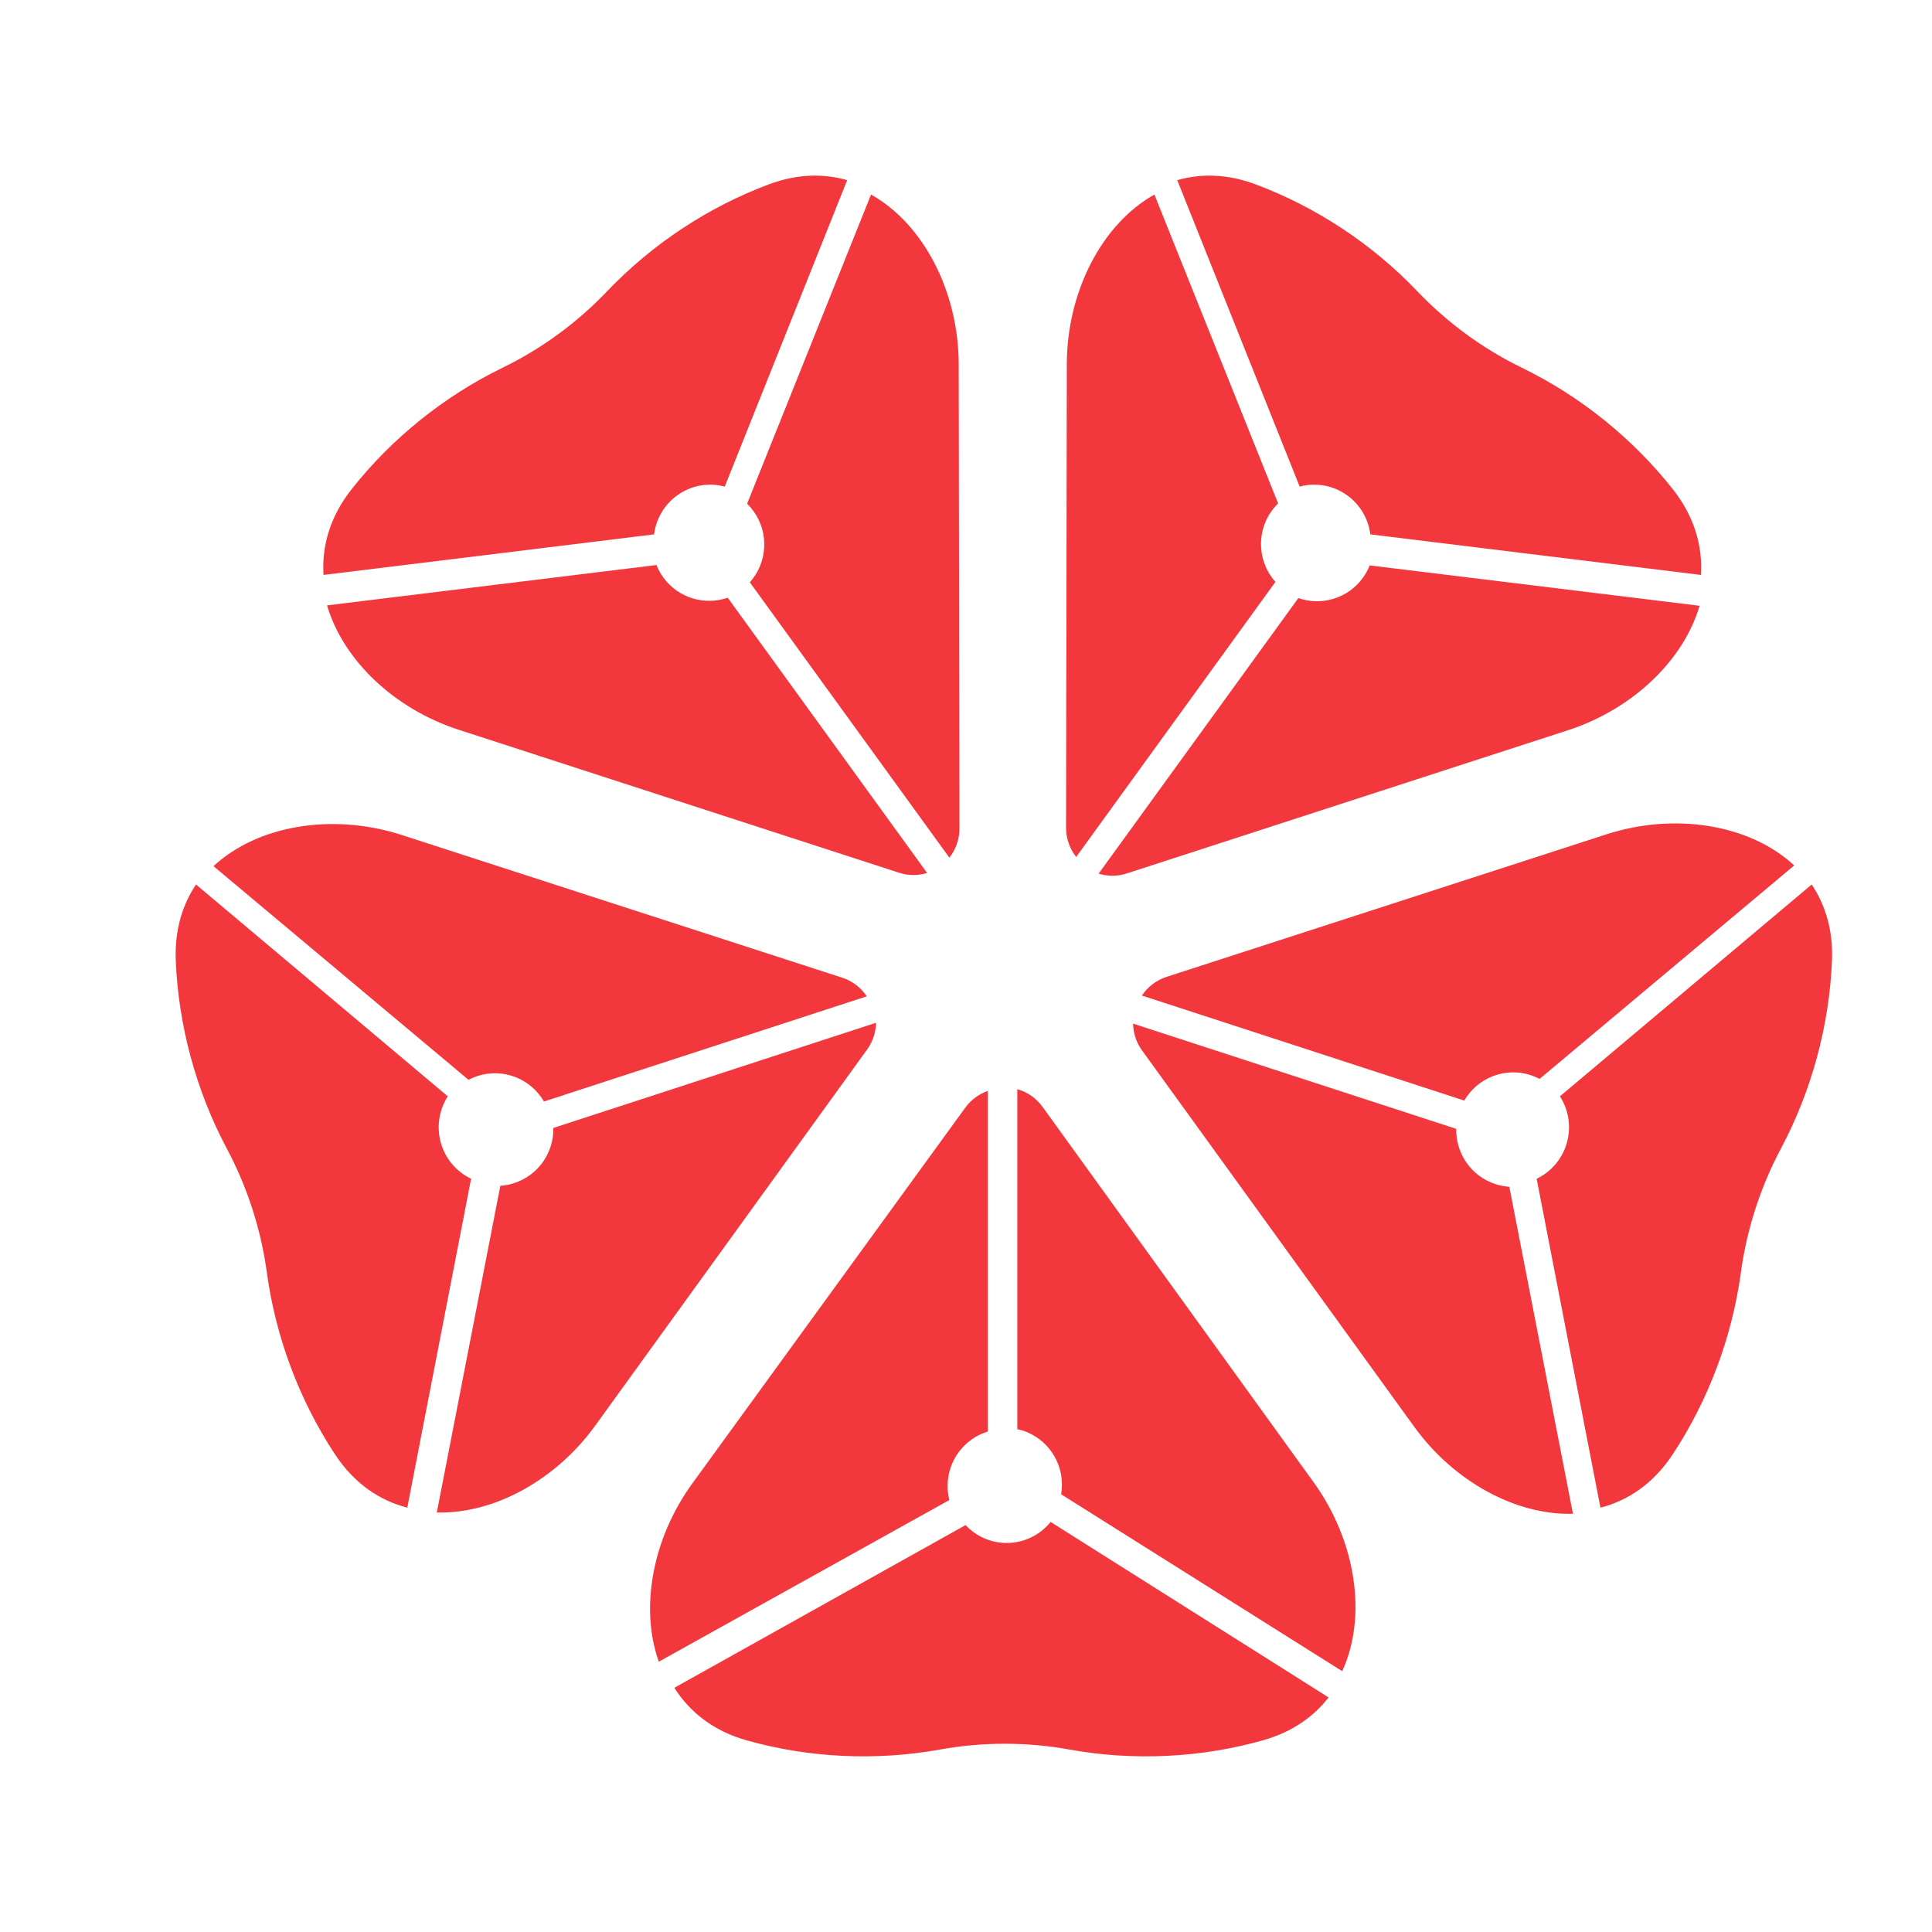
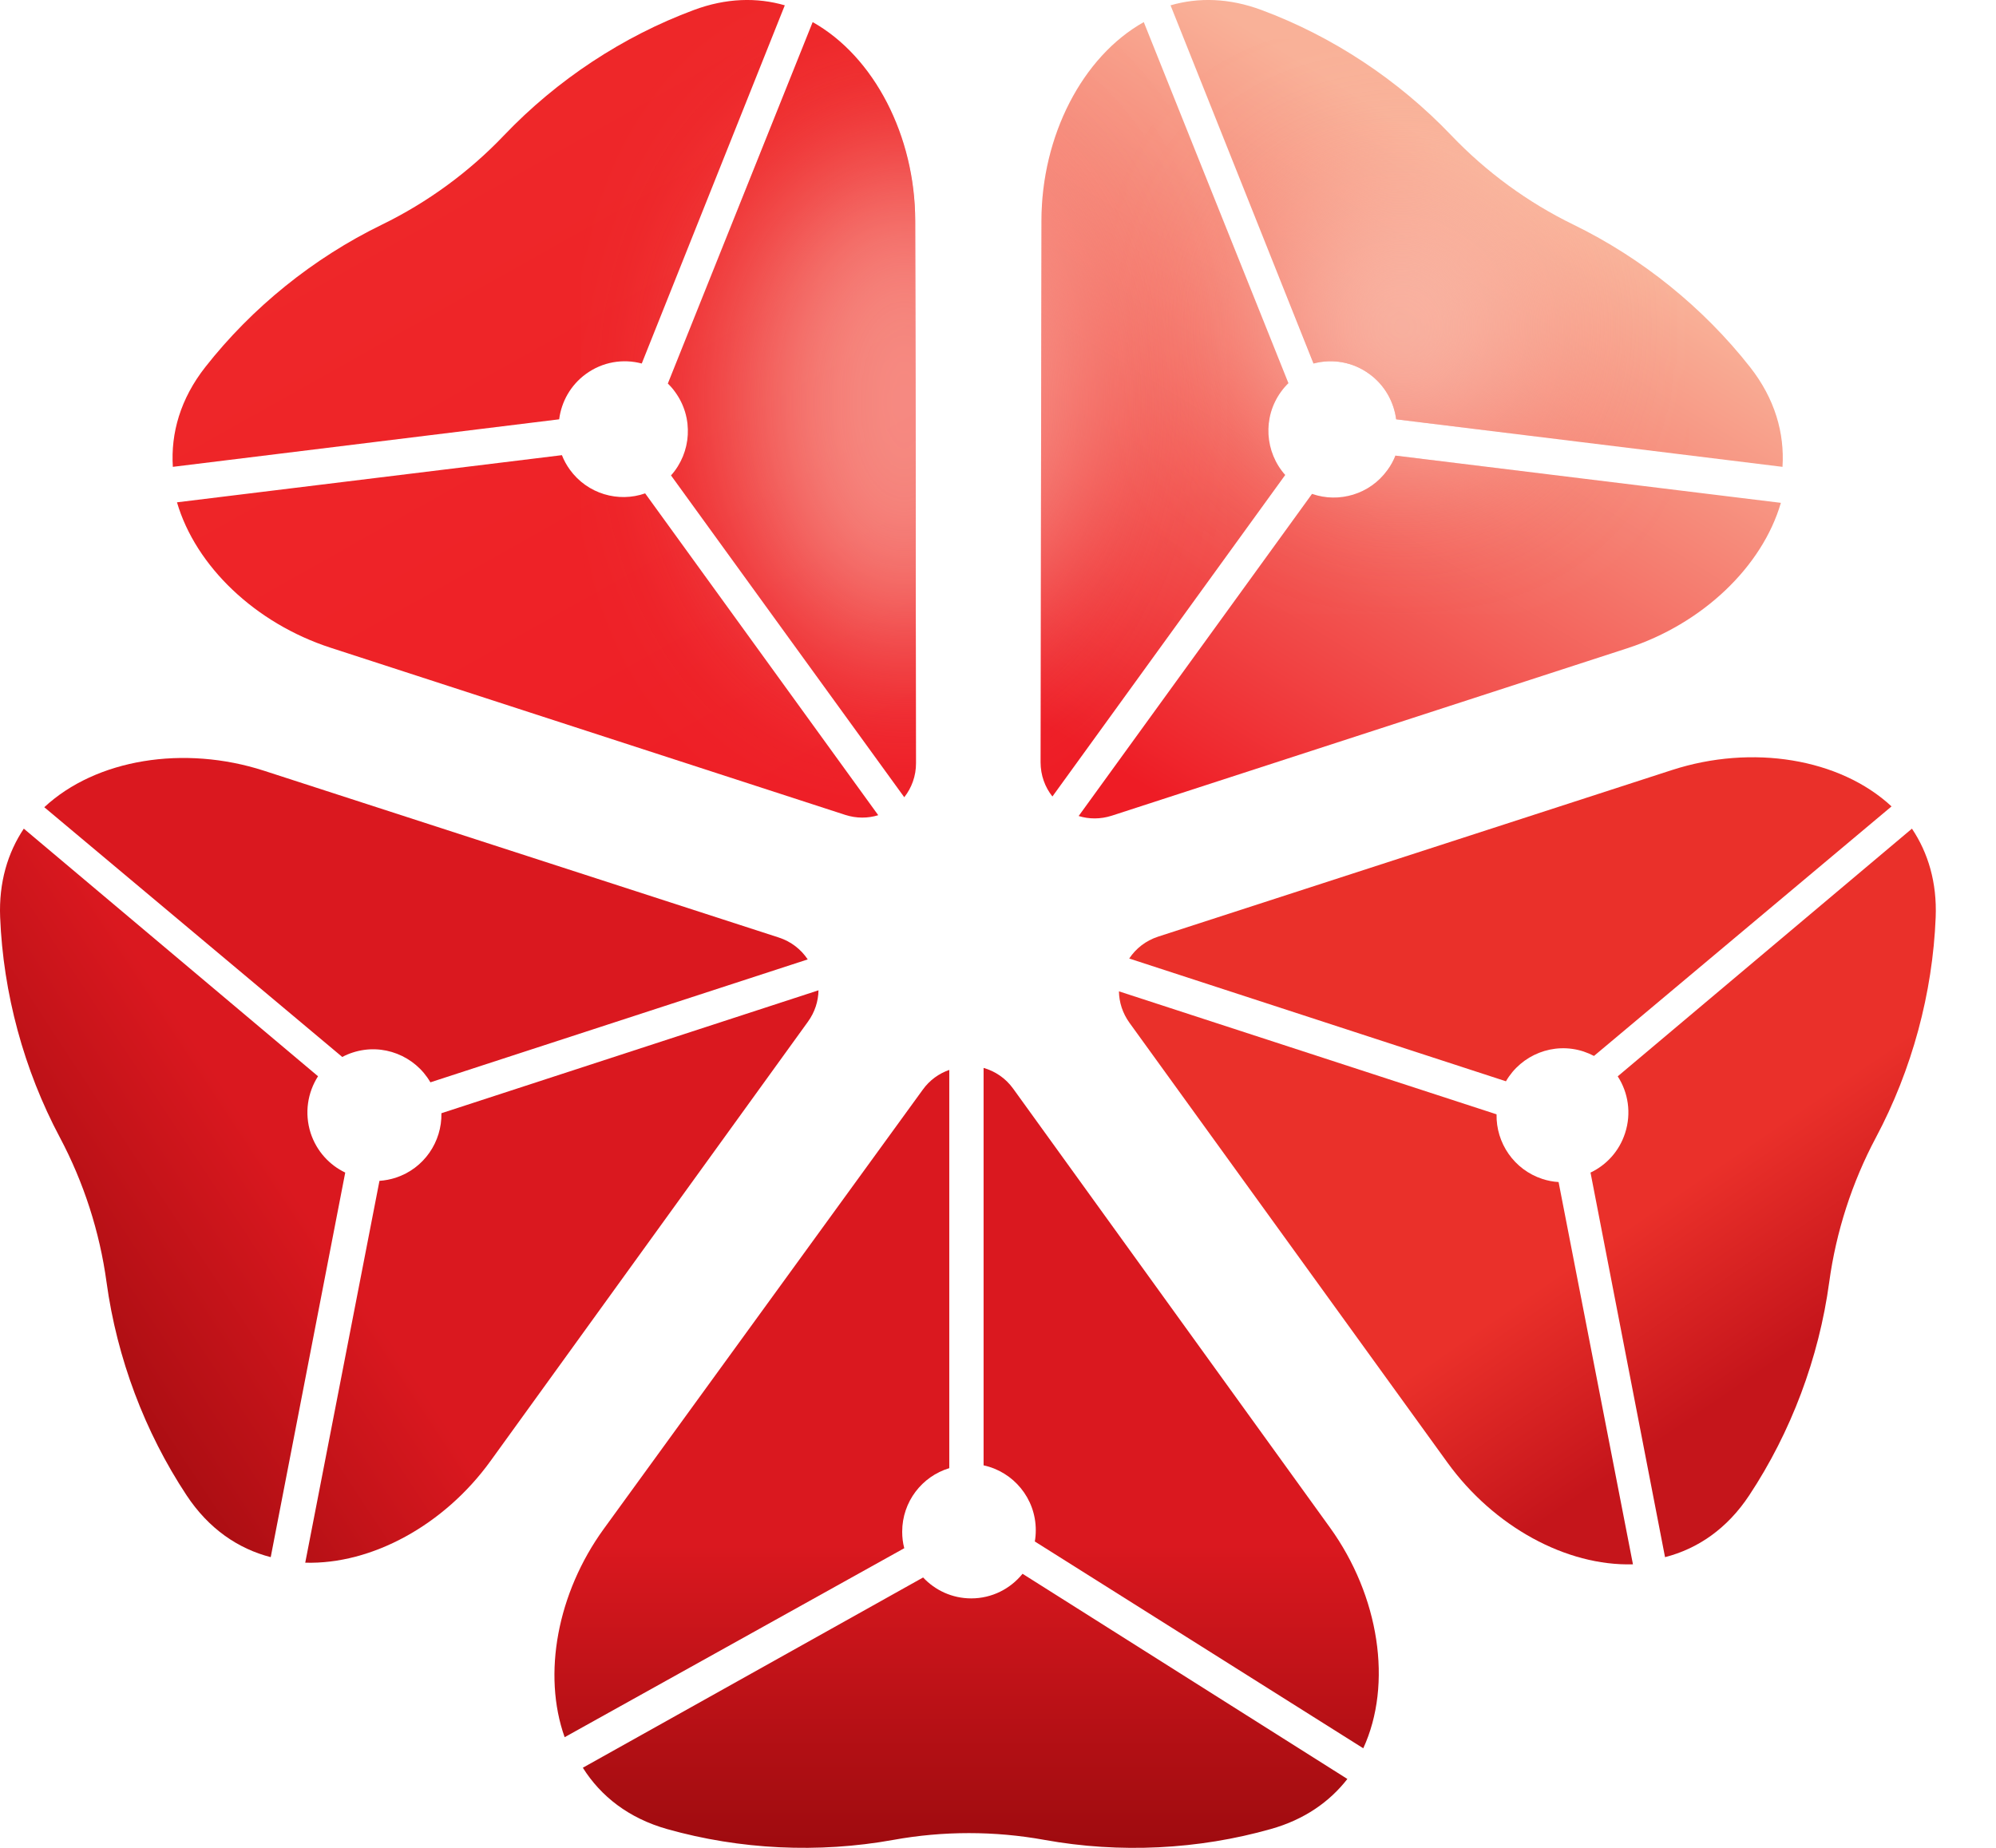
- <svg xmlns="http://www.w3.org/2000/svg" width="40" height="40" viewBox="-4 -4 44 44" fill="none">
-   <path d="M20.185 29.811C20.185 29.191 19.749 28.672 19.168 28.547L19.168 20.805C19.39 20.868 19.595 21.003 19.745 21.21L25.918 29.759C26.88 31.092 27.144 32.809 26.568 34.06L20.166 30.031C20.179 29.96 20.185 29.886 20.185 29.811Z" fill="#F2383D" />
-   <path d="M30.861 20.486C30.273 20.294 29.646 20.549 29.348 21.065L22.006 18.673C22.134 18.48 22.326 18.326 22.569 18.247L32.583 15.002C34.144 14.496 35.854 14.774 36.862 15.71L31.064 20.571C31 20.538 30.932 20.509 30.861 20.486Z" fill="#F2383D" />
-   <path d="M24.964 7.631C24.601 8.133 24.65 8.809 25.047 9.253L20.509 15.517C20.366 15.335 20.279 15.105 20.279 14.849L20.296 4.294C20.299 2.649 21.091 1.103 22.291 0.431L25.108 7.464C25.057 7.515 25.008 7.571 24.964 7.631Z" fill="#F2383D" />
-   <path d="M3.449 9.787C3.814 11.034 4.979 12.143 6.441 12.618L16.472 15.875C16.692 15.947 16.914 15.943 17.115 15.882L12.573 9.612C12.05 9.795 11.449 9.623 11.106 9.151C11.041 9.061 10.99 8.966 10.951 8.868L3.449 9.787Z" fill="#F2383D" />
-   <path d="M5.948 30.445C7.244 30.482 8.656 29.713 9.557 28.466L15.746 19.905C15.882 19.716 15.947 19.503 15.951 19.293L8.602 21.688C8.614 22.243 8.265 22.764 7.711 22.944C7.606 22.979 7.5 22.999 7.395 23.005L5.948 30.445Z" fill="#F2383D" />
-   <path d="M11.004 33.844C10.567 32.619 10.861 31.033 11.766 29.786L17.982 21.229C18.118 21.041 18.3 20.913 18.499 20.844L18.499 28.602C17.968 28.762 17.581 29.256 17.581 29.841C17.581 29.952 17.595 30.059 17.621 30.162L11.004 33.844Z" fill="#F2383D" />
-   <path d="M31.823 30.475C30.525 30.513 29.111 29.743 28.208 28.494L22.01 19.924C21.874 19.736 21.809 19.523 21.805 19.312L29.165 21.709C29.153 22.265 29.502 22.787 30.057 22.967C30.162 23.001 30.268 23.021 30.374 23.028L31.823 30.475Z" fill="#F2383D" />
-   <path d="M34.707 9.796C34.341 11.045 33.174 12.155 31.711 12.63L21.665 15.891C21.444 15.963 21.221 15.959 21.02 15.897L25.569 9.621C26.093 9.804 26.695 9.633 27.038 9.16C27.103 9.07 27.155 8.975 27.194 8.877L34.707 9.796Z" fill="#F2383D" />
-   <path d="M13.159 7.639C13.523 8.141 13.475 8.818 13.077 9.262L17.621 15.532C17.765 15.35 17.852 15.12 17.851 14.863L17.834 4.298C17.832 2.651 17.038 1.104 15.837 0.431L13.015 7.471C13.067 7.522 13.115 7.578 13.159 7.639Z" fill="#F2383D" />
-   <path d="M6.873 20.506C7.462 20.314 8.089 20.57 8.388 21.086L15.74 18.691C15.612 18.498 15.421 18.344 15.177 18.265L5.148 15.016C3.585 14.51 1.872 14.789 0.862 15.726L6.67 20.592C6.734 20.558 6.802 20.529 6.873 20.506Z" fill="#F2383D" />
-   <path d="M26.258 34.658L19.927 30.661C19.691 30.953 19.33 31.14 18.927 31.14C18.558 31.14 18.224 30.983 17.99 30.733L11.358 34.438C11.707 34.993 12.252 35.424 13.007 35.636C14.416 36.033 15.945 36.109 17.411 35.844C18.381 35.669 19.383 35.669 20.352 35.844C21.822 36.11 23.356 36.033 24.768 35.633C25.418 35.449 25.911 35.105 26.258 34.658Z" fill="#F2383D" />
-   <path d="M37.26 16.144L31.526 20.968C31.73 21.285 31.795 21.687 31.67 22.073C31.556 22.427 31.305 22.697 30.996 22.845L32.449 30.336C33.081 30.174 33.656 29.786 34.09 29.129C34.901 27.903 35.446 26.462 35.648 24.978C35.782 23.995 36.092 23.037 36.557 22.163C37.262 20.838 37.663 19.346 37.722 17.871C37.749 17.193 37.575 16.614 37.26 16.144Z" fill="#F2383D" />
-   <path d="M22.811 0.103L25.599 7.082C25.961 6.985 26.361 7.047 26.688 7.286C26.986 7.504 27.165 7.828 27.208 8.17L34.737 9.094C34.779 8.439 34.59 7.769 34.104 7.15C33.195 5.995 32.002 5.029 30.662 4.376C29.775 3.945 28.964 3.352 28.282 2.637C27.248 1.552 25.962 0.708 24.586 0.195C23.954 -0.04 23.353 -0.053 22.811 0.103Z" fill="#F2383D" />
-   <path d="M15.294 0.103L12.506 7.082C12.144 6.985 11.744 7.047 11.417 7.286C11.118 7.504 10.94 7.828 10.897 8.17L3.368 9.094C3.326 8.439 3.515 7.769 4.001 7.15C4.91 5.995 6.103 5.029 7.443 4.376C8.33 3.945 9.141 3.352 9.823 2.637C10.857 1.552 12.142 0.708 13.519 0.195C14.151 -0.04 14.752 -0.053 15.294 0.103Z" fill="#F2383D" />
-   <path d="M0.464 16.144L6.198 20.968C5.995 21.285 5.93 21.687 6.054 22.073C6.168 22.427 6.419 22.697 6.729 22.845L5.276 30.336C4.643 30.174 4.069 29.786 3.634 29.129C2.824 27.903 2.279 26.462 2.077 24.978C1.943 23.995 1.633 23.037 1.168 22.163C0.462 20.838 0.062 19.346 0.003 17.871C-0.024 17.193 0.149 16.614 0.464 16.144Z" fill="#F2383D" />
+ <svg xmlns="http://www.w3.org/2000/svg" width="27" height="25" viewBox="0 0 27 25" fill="none">
+   <path d="M25.863 11.211L21.883 14.562C22.025 14.781 22.07 15.061 21.983 15.329C21.904 15.575 21.73 15.762 21.515 15.864L22.523 21.067C22.963 20.954 23.362 20.685 23.663 20.229C24.226 19.377 24.604 18.377 24.744 17.346C24.837 16.664 25.052 15.998 25.375 15.391C25.865 14.471 26.143 13.435 26.184 12.411C26.203 11.94 26.082 11.538 25.863 11.211Z" fill="url(#paint0_linear_9496_1043)" />
+   <path d="M20.371 14.629C20.578 14.271 21.013 14.093 21.421 14.226C21.471 14.243 21.518 14.263 21.562 14.286L25.587 10.91C24.887 10.26 23.7 10.067 22.617 10.418L15.666 12.672C15.497 12.727 15.364 12.834 15.275 12.968L20.371 14.629Z" fill="url(#paint1_linear_9496_1043)" />
+   <path d="M19.58 19.788C20.207 20.655 21.188 21.19 22.089 21.164L21.083 15.992C21.01 15.988 20.936 15.974 20.863 15.95C20.479 15.824 20.236 15.462 20.244 15.076L15.136 13.412C15.138 13.558 15.184 13.706 15.278 13.837L19.58 19.788Z" fill="url(#paint2_linear_9496_1043)" />
+   <path d="M18.226 24.068L13.832 21.292C13.668 21.495 13.418 21.625 13.138 21.625C12.881 21.625 12.65 21.516 12.487 21.342L7.884 23.916C8.126 24.301 8.504 24.6 9.028 24.747C10.007 25.023 11.068 25.076 12.086 24.892C12.759 24.77 13.454 24.77 14.127 24.892C15.147 25.077 16.212 25.023 17.192 24.745C17.643 24.618 17.985 24.378 18.226 24.068Z" fill="url(#paint3_linear_9496_1043)" />
+   <path d="M13.305 19.825C13.708 19.912 14.011 20.271 14.011 20.702C14.011 20.754 14.007 20.805 13.998 20.855L18.441 23.653C18.841 22.784 18.658 21.592 17.99 20.666L13.706 14.73C13.602 14.585 13.459 14.492 13.305 14.448L13.305 19.825Z" fill="url(#paint4_linear_9496_1043)" />
+   <path d="M8.167 20.685C7.539 21.551 7.335 22.652 7.638 23.503L12.232 20.946C12.213 20.875 12.204 20.8 12.204 20.723C12.204 20.317 12.472 19.974 12.841 19.863L12.841 14.475C12.703 14.523 12.576 14.612 12.482 14.743L8.167 20.685Z" fill="url(#paint5_linear_9496_1043)" />
+   <path d="M4.302 14.561L0.322 11.211C0.104 11.538 -0.017 11.939 0.002 12.41C0.043 13.435 0.321 14.471 0.811 15.391C1.133 15.998 1.348 16.664 1.441 17.346C1.582 18.377 1.96 19.377 2.523 20.229C2.824 20.685 3.223 20.954 3.662 21.067L4.67 15.864C4.456 15.762 4.282 15.574 4.202 15.329C4.116 15.06 4.161 14.781 4.302 14.561Z" fill="url(#paint6_linear_9496_1043)" />
+   <path d="M4.129 21.142C5.028 21.168 6.008 20.634 6.634 19.768L10.929 13.823C11.024 13.692 11.069 13.544 11.072 13.398L5.971 15.061C5.979 15.447 5.737 15.808 5.352 15.934C5.28 15.957 5.206 15.971 5.133 15.976L4.129 21.142Z" fill="url(#paint7_linear_9496_1043)" />
+   <path d="M4.771 14.24C5.179 14.107 5.615 14.285 5.822 14.643L10.926 12.98C10.837 12.846 10.704 12.739 10.535 12.684L3.573 10.428C2.488 10.076 1.299 10.27 0.599 10.921L4.63 14.3C4.674 14.276 4.721 14.256 4.771 14.24Z" fill="url(#paint8_linear_9496_1043)" />
+   <path d="M17.768 4.918L15.834 0.072C16.21 -0.037 16.627 -0.028 17.066 0.136C18.021 0.491 18.913 1.078 19.631 1.831C20.105 2.328 20.667 2.739 21.283 3.039C22.213 3.492 23.041 4.163 23.672 4.965C24.01 5.395 24.141 5.86 24.112 6.316L18.886 5.673C18.855 5.436 18.732 5.211 18.524 5.06C18.298 4.894 18.02 4.851 17.768 4.918Z" fill="url(#paint9_linear_9496_1043)" />
+   <path d="M17.328 5.3C17.076 5.648 17.11 6.118 17.385 6.426L14.236 10.776C14.136 10.65 14.076 10.49 14.076 10.312L14.088 2.982C14.09 1.839 14.64 0.766 15.472 0.299L17.428 5.184C17.392 5.219 17.359 5.257 17.328 5.3Z" fill="url(#paint10_linear_9496_1043)" />
+   <path d="M24.09 6.803C23.837 7.67 23.027 8.441 22.011 8.771L15.038 11.036C14.884 11.085 14.73 11.083 14.591 11.04L17.748 6.682C18.111 6.809 18.53 6.689 18.767 6.361C18.813 6.299 18.849 6.233 18.876 6.164L24.09 6.803Z" fill="url(#paint11_linear_9496_1043)" />
+   <path d="M10.616 0.072L8.681 4.918C8.43 4.851 8.152 4.894 7.925 5.06C7.718 5.211 7.594 5.436 7.564 5.673L2.338 6.316C2.309 5.86 2.44 5.395 2.778 4.965C3.408 4.163 4.236 3.492 5.167 3.039C5.782 2.739 6.345 2.328 6.818 1.831C7.536 1.078 8.429 0.491 9.384 0.136C9.823 -0.028 10.24 -0.037 10.616 0.072Z" fill="url(#paint12_linear_9496_1043)" />
+   <path d="M4.471 8.763C3.456 8.433 2.648 7.663 2.394 6.796L7.601 6.158C7.628 6.227 7.664 6.293 7.709 6.355C7.947 6.683 8.365 6.802 8.727 6.675L11.88 11.029C11.741 11.072 11.587 11.074 11.434 11.025L4.471 8.763Z" fill="url(#paint13_linear_9496_1043)" />
+   <path d="M9.077 6.432C9.353 6.124 9.387 5.654 9.134 5.305C9.104 5.262 9.07 5.224 9.034 5.189L10.993 0.299C11.827 0.767 12.378 1.841 12.38 2.985L12.391 10.322C12.392 10.5 12.331 10.66 12.232 10.786L9.077 6.432Z" fill="url(#paint14_linear_9496_1043)" />
+   <mask id="mask0_9496_1043" style="mask-type:alpha" maskUnits="userSpaceOnUse" x="0" y="0" width="27" height="25">
+     <path d="M17.769 4.918L15.834 0.072C16.21 -0.037 16.627 -0.028 17.066 0.136C18.021 0.491 18.914 1.078 19.631 1.831C20.105 2.328 20.667 2.739 21.283 3.039C22.213 3.492 23.041 4.163 23.672 4.965C24.01 5.395 24.141 5.86 24.112 6.316L18.886 5.673C18.855 5.436 18.732 5.211 18.524 5.06C18.298 4.894 18.02 4.851 17.769 4.918Z" fill="url(#paint15_linear_9496_1043)" />
+     <path d="M25.863 11.211L21.883 14.561C22.024 14.781 22.07 15.06 21.983 15.329C21.904 15.574 21.73 15.762 21.515 15.864L22.523 21.067C22.962 20.954 23.361 20.685 23.663 20.229C24.225 19.377 24.603 18.377 24.744 17.346C24.837 16.664 25.052 15.998 25.375 15.391C25.864 14.471 26.143 13.435 26.183 12.41C26.202 11.939 26.082 11.538 25.863 11.211Z" fill="url(#paint16_linear_9496_1043)" />
+     <path d="M18.226 24.068L13.832 21.292C13.668 21.495 13.418 21.625 13.137 21.625C12.881 21.625 12.65 21.516 12.487 21.342L7.884 23.916C8.126 24.301 8.504 24.6 9.028 24.747C10.007 25.023 11.068 25.076 12.085 24.892C12.758 24.77 13.454 24.77 14.127 24.892C15.147 25.076 16.212 25.023 17.192 24.745C17.643 24.618 17.985 24.378 18.226 24.068Z" fill="url(#paint17_linear_9496_1043)" />
+     <path d="M10.616 0.072L8.681 4.918C8.43 4.851 8.152 4.894 7.925 5.06C7.718 5.211 7.594 5.436 7.564 5.673L2.337 6.316C2.309 5.86 2.44 5.395 2.777 4.965C3.408 4.163 4.236 3.492 5.167 3.039C5.782 2.739 6.345 2.328 6.818 1.831C7.536 1.078 8.428 0.491 9.384 0.136C9.823 -0.028 10.239 -0.037 10.616 0.072Z" fill="url(#paint18_linear_9496_1043)" />
+     <path d="M4.302 14.561L0.322 11.211C0.104 11.538 -0.017 11.939 0.002 12.41C0.043 13.435 0.321 14.471 0.811 15.391C1.133 15.998 1.348 16.664 1.441 17.346C1.582 18.377 1.96 19.377 2.523 20.229C2.824 20.685 3.223 20.954 3.662 21.067L4.67 15.864C4.456 15.762 4.282 15.574 4.202 15.329C4.116 15.06 4.161 14.781 4.302 14.561Z" fill="url(#paint19_linear_9496_1043)" />
+     <path d="M17.328 5.3C17.076 5.648 17.11 6.118 17.385 6.426L14.236 10.776C14.136 10.65 14.076 10.49 14.076 10.312L14.088 2.982C14.09 1.839 14.64 0.766 15.472 0.299L17.428 5.184C17.392 5.219 17.359 5.257 17.328 5.3Z" fill="url(#paint20_linear_9496_1043)" />
+     <path d="M20.371 14.629C20.578 14.271 21.013 14.093 21.421 14.226C21.47 14.242 21.517 14.262 21.562 14.286L25.587 10.91C24.887 10.26 23.7 10.066 22.617 10.418L15.665 12.672C15.497 12.727 15.364 12.834 15.275 12.967L20.371 14.629Z" fill="url(#paint21_linear_9496_1043)" />
+     <path d="M13.305 19.825C13.708 19.912 14.011 20.271 14.011 20.702C14.011 20.754 14.006 20.805 13.998 20.855L18.441 23.653C18.841 22.784 18.658 21.592 17.99 20.666L13.705 14.729C13.601 14.585 13.459 14.492 13.305 14.448L13.305 19.825Z" fill="url(#paint22_linear_9496_1043)" />
+     <path d="M4.471 8.763C3.456 8.433 2.647 7.663 2.394 6.796L7.601 6.158C7.628 6.227 7.664 6.293 7.709 6.355C7.947 6.683 8.364 6.802 8.727 6.675L11.88 11.029C11.741 11.072 11.586 11.074 11.433 11.025L4.471 8.763Z" fill="url(#paint23_linear_9496_1043)" />
+     <path d="M4.129 21.142C5.028 21.168 6.008 20.634 6.634 19.768L10.929 13.823C11.024 13.692 11.069 13.544 11.072 13.398L5.971 15.061C5.979 15.447 5.737 15.808 5.352 15.934C5.28 15.957 5.206 15.971 5.133 15.976L4.129 21.142Z" fill="url(#paint24_linear_9496_1043)" />
+     <path d="M9.077 6.432C9.353 6.124 9.387 5.654 9.134 5.305C9.104 5.262 9.07 5.224 9.034 5.189L10.993 0.299C11.827 0.767 12.377 1.841 12.379 2.985L12.391 10.322C12.391 10.5 12.331 10.66 12.231 10.786L9.077 6.432Z" fill="url(#paint25_linear_9496_1043)" />
+     <path d="M24.091 6.803C23.837 7.67 23.027 8.441 22.011 8.771L15.038 11.036C14.885 11.085 14.73 11.083 14.591 11.04L17.748 6.682C18.111 6.809 18.53 6.689 18.768 6.361C18.813 6.299 18.849 6.233 18.876 6.164L24.091 6.803Z" fill="url(#paint26_linear_9496_1043)" />
+     <path d="M19.58 19.788C20.207 20.655 21.188 21.189 22.089 21.163L21.083 15.992C21.01 15.987 20.936 15.973 20.863 15.95C20.478 15.824 20.236 15.462 20.244 15.076L15.135 13.411C15.138 13.558 15.183 13.706 15.278 13.836L19.58 19.788Z" fill="url(#paint27_linear_9496_1043)" />
+     <path d="M8.167 20.685C7.539 21.551 7.335 22.652 7.638 23.503L12.231 20.946C12.213 20.874 12.204 20.8 12.204 20.723C12.204 20.317 12.472 19.974 12.841 19.863L12.841 14.475C12.703 14.523 12.576 14.612 12.481 14.742L8.167 20.685Z" fill="url(#paint28_linear_9496_1043)" />
+     <path d="M4.771 14.24C5.179 14.107 5.615 14.285 5.822 14.643L10.926 12.98C10.837 12.846 10.704 12.739 10.535 12.684L3.573 10.428C2.488 10.076 1.299 10.27 0.599 10.921L4.63 14.3C4.674 14.277 4.721 14.256 4.771 14.24Z" fill="url(#paint29_linear_9496_1043)" />
+   </mask>
+   <g mask="url(#mask0_9496_1043)">
+     <g filter="url(#filter0_f_9496_1043)">
+       <circle cx="18.965" cy="4.418" r="1.724" fill="#FAC7B5" fill-opacity="0.8" />
+     </g>
+     <g filter="url(#filter1_f_9496_1043)">
+       <ellipse cx="12.23" cy="5.442" rx="2.209" ry="3.394" fill="#FAC7B5" fill-opacity="0.65" />
+     </g>
+   </g>
+   <defs>
+     <filter id="filter0_f_9496_1043" x="15.086" y="0.539" width="7.759" height="7.759" filterUnits="userSpaceOnUse" color-interpolation-filters="sRGB">
+       <feFlood flood-opacity="0" result="BackgroundImageFix" />
+       <feBlend mode="normal" in="SourceGraphic" in2="BackgroundImageFix" result="shape" />
+       <feGaussianBlur stdDeviation="1.078" result="effect1_foregroundBlur_9496_1043" />
+     </filter>
+     <filter id="filter1_f_9496_1043" x="7.866" y="-0.107" width="8.728" height="11.099" filterUnits="userSpaceOnUse" color-interpolation-filters="sRGB">
+       <feFlood flood-opacity="0" result="BackgroundImageFix" />
+       <feBlend mode="normal" in="SourceGraphic" in2="BackgroundImageFix" result="shape" />
+       <feGaussianBlur stdDeviation="1.078" result="effect1_foregroundBlur_9496_1043" />
+     </filter>
+     <linearGradient id="paint0_linear_9496_1043" x1="20.69" y1="14.709" x2="23.492" y2="18.804" gradientUnits="userSpaceOnUse">
+       <stop offset="0.464" stop-color="#EA302A" />
+       <stop offset="1" stop-color="#C5151B" />
+     </linearGradient>
+     <linearGradient id="paint1_linear_9496_1043" x1="20.69" y1="14.709" x2="23.492" y2="18.804" gradientUnits="userSpaceOnUse">
+       <stop offset="0.464" stop-color="#EA302A" />
+       <stop offset="1" stop-color="#C5151B" />
+     </linearGradient>
+     <linearGradient id="paint2_linear_9496_1043" x1="20.69" y1="14.709" x2="23.492" y2="18.804" gradientUnits="userSpaceOnUse">
+       <stop offset="0.464" stop-color="#EA302A" />
+       <stop offset="1" stop-color="#C5151B" />
+     </linearGradient>
+     <linearGradient id="paint3_linear_9496_1043" x1="13.039" y1="25" x2="13.039" y2="20.905" gradientUnits="userSpaceOnUse">
+       <stop stop-color="#9E0B0F" />
+       <stop offset="1" stop-color="#DA181F" />
+     </linearGradient>
+     <linearGradient id="paint4_linear_9496_1043" x1="13.039" y1="25" x2="13.039" y2="20.905" gradientUnits="userSpaceOnUse">
+       <stop stop-color="#9E0B0F" />
+       <stop offset="1" stop-color="#DA181F" />
+     </linearGradient>
+     <linearGradient id="paint5_linear_9496_1043" x1="13.039" y1="25" x2="13.039" y2="20.905" gradientUnits="userSpaceOnUse">
+       <stop stop-color="#9E0B0F" />
+       <stop offset="1" stop-color="#DA181F" />
+     </linearGradient>
+     <linearGradient id="paint6_linear_9496_1043" x1="-2.99876e-07" y1="18.75" x2="4.58" y2="15.733" gradientUnits="userSpaceOnUse">
+       <stop stop-color="#9A0A0E" />
+       <stop offset="0.869" stop-color="#DA181F" />
+     </linearGradient>
+     <linearGradient id="paint7_linear_9496_1043" x1="-2.99876e-07" y1="18.75" x2="4.58" y2="15.733" gradientUnits="userSpaceOnUse">
+       <stop stop-color="#9A0A0E" />
+       <stop offset="0.869" stop-color="#DA181F" />
+     </linearGradient>
+     <linearGradient id="paint8_linear_9496_1043" x1="-2.99876e-07" y1="18.75" x2="4.58" y2="15.733" gradientUnits="userSpaceOnUse">
+       <stop stop-color="#9A0A0E" />
+       <stop offset="0.869" stop-color="#DA181F" />
+     </linearGradient>
+     <linearGradient id="paint9_linear_9496_1043" x1="19.073" y1="1.724" x2="14.116" y2="9.806" gradientUnits="userSpaceOnUse">
+       <stop stop-color="#F9B198" />
+       <stop offset="1" stop-color="#EE1C25" />
+     </linearGradient>
+     <linearGradient id="paint10_linear_9496_1043" x1="19.073" y1="1.724" x2="14.116" y2="9.806" gradientUnits="userSpaceOnUse">
+       <stop stop-color="#F9B198" />
+       <stop offset="1" stop-color="#EE1C25" />
+     </linearGradient>
+     <linearGradient id="paint11_linear_9496_1043" x1="19.073" y1="1.724" x2="14.116" y2="9.806" gradientUnits="userSpaceOnUse">
+       <stop stop-color="#F9B198" />
+       <stop offset="1" stop-color="#EE1C25" />
+     </linearGradient>
+     <linearGradient id="paint12_linear_9496_1043" x1="5.873" y1="2.371" x2="11.746" y2="12.823" gradientUnits="userSpaceOnUse">
+       <stop stop-color="#EE2729" />
+       <stop offset="1" stop-color="#EE1C25" />
+     </linearGradient>
+     <linearGradient id="paint13_linear_9496_1043" x1="5.873" y1="2.371" x2="11.746" y2="12.823" gradientUnits="userSpaceOnUse">
+       <stop stop-color="#EE2729" />
+       <stop offset="1" stop-color="#EE1C25" />
+     </linearGradient>
+     <linearGradient id="paint14_linear_9496_1043" x1="5.873" y1="2.371" x2="11.746" y2="12.823" gradientUnits="userSpaceOnUse">
+       <stop stop-color="#EE2729" />
+       <stop offset="1" stop-color="#EE1C25" />
+     </linearGradient>
+     <linearGradient id="paint15_linear_9496_1043" x1="13.093" y1="-1.29762e-07" x2="13.093" y2="25" gradientUnits="userSpaceOnUse">
+       <stop stop-color="#EF4934" />
+       <stop offset="1" stop-color="#D2171D" />
+     </linearGradient>
+     <linearGradient id="paint16_linear_9496_1043" x1="13.093" y1="-1.29762e-07" x2="13.093" y2="25" gradientUnits="userSpaceOnUse">
+       <stop stop-color="#EF4934" />
+       <stop offset="1" stop-color="#D2171D" />
+     </linearGradient>
+     <linearGradient id="paint17_linear_9496_1043" x1="13.093" y1="-1.29762e-07" x2="13.093" y2="25" gradientUnits="userSpaceOnUse">
+       <stop stop-color="#EF4934" />
+       <stop offset="1" stop-color="#D2171D" />
+     </linearGradient>
+     <linearGradient id="paint18_linear_9496_1043" x1="13.093" y1="-1.29762e-07" x2="13.093" y2="25" gradientUnits="userSpaceOnUse">
+       <stop stop-color="#EF4934" />
+       <stop offset="1" stop-color="#D2171D" />
+     </linearGradient>
+     <linearGradient id="paint19_linear_9496_1043" x1="13.093" y1="-1.29762e-07" x2="13.093" y2="25" gradientUnits="userSpaceOnUse">
+       <stop stop-color="#EF4934" />
+       <stop offset="1" stop-color="#D2171D" />
+     </linearGradient>
+     <linearGradient id="paint20_linear_9496_1043" x1="13.093" y1="-1.29762e-07" x2="13.093" y2="25" gradientUnits="userSpaceOnUse">
+       <stop stop-color="#EF4934" />
+       <stop offset="1" stop-color="#D2171D" />
+     </linearGradient>
+     <linearGradient id="paint21_linear_9496_1043" x1="13.093" y1="-1.29762e-07" x2="13.093" y2="25" gradientUnits="userSpaceOnUse">
+       <stop stop-color="#EF4934" />
+       <stop offset="1" stop-color="#D2171D" />
+     </linearGradient>
+     <linearGradient id="paint22_linear_9496_1043" x1="13.093" y1="-1.29762e-07" x2="13.093" y2="25" gradientUnits="userSpaceOnUse">
+       <stop stop-color="#EF4934" />
+       <stop offset="1" stop-color="#D2171D" />
+     </linearGradient>
+     <linearGradient id="paint23_linear_9496_1043" x1="13.093" y1="-1.29762e-07" x2="13.093" y2="25" gradientUnits="userSpaceOnUse">
+       <stop stop-color="#EF4934" />
+       <stop offset="1" stop-color="#D2171D" />
+     </linearGradient>
+     <linearGradient id="paint24_linear_9496_1043" x1="13.093" y1="-1.29762e-07" x2="13.093" y2="25" gradientUnits="userSpaceOnUse">
+       <stop stop-color="#EF4934" />
+       <stop offset="1" stop-color="#D2171D" />
+     </linearGradient>
+     <linearGradient id="paint25_linear_9496_1043" x1="13.093" y1="-1.29762e-07" x2="13.093" y2="25" gradientUnits="userSpaceOnUse">
+       <stop stop-color="#EF4934" />
+       <stop offset="1" stop-color="#D2171D" />
+     </linearGradient>
+     <linearGradient id="paint26_linear_9496_1043" x1="13.093" y1="-1.29762e-07" x2="13.093" y2="25" gradientUnits="userSpaceOnUse">
+       <stop stop-color="#EF4934" />
+       <stop offset="1" stop-color="#D2171D" />
+     </linearGradient>
+     <linearGradient id="paint27_linear_9496_1043" x1="13.093" y1="-1.29762e-07" x2="13.093" y2="25" gradientUnits="userSpaceOnUse">
+       <stop stop-color="#EF4934" />
+       <stop offset="1" stop-color="#D2171D" />
+     </linearGradient>
+     <linearGradient id="paint28_linear_9496_1043" x1="13.093" y1="-1.29762e-07" x2="13.093" y2="25" gradientUnits="userSpaceOnUse">
+       <stop stop-color="#EF4934" />
+       <stop offset="1" stop-color="#D2171D" />
+     </linearGradient>
+     <linearGradient id="paint29_linear_9496_1043" x1="13.093" y1="-1.29762e-07" x2="13.093" y2="25" gradientUnits="userSpaceOnUse">
+       <stop stop-color="#EF4934" />
+       <stop offset="1" stop-color="#D2171D" />
+     </linearGradient>
+   </defs>
</svg>
